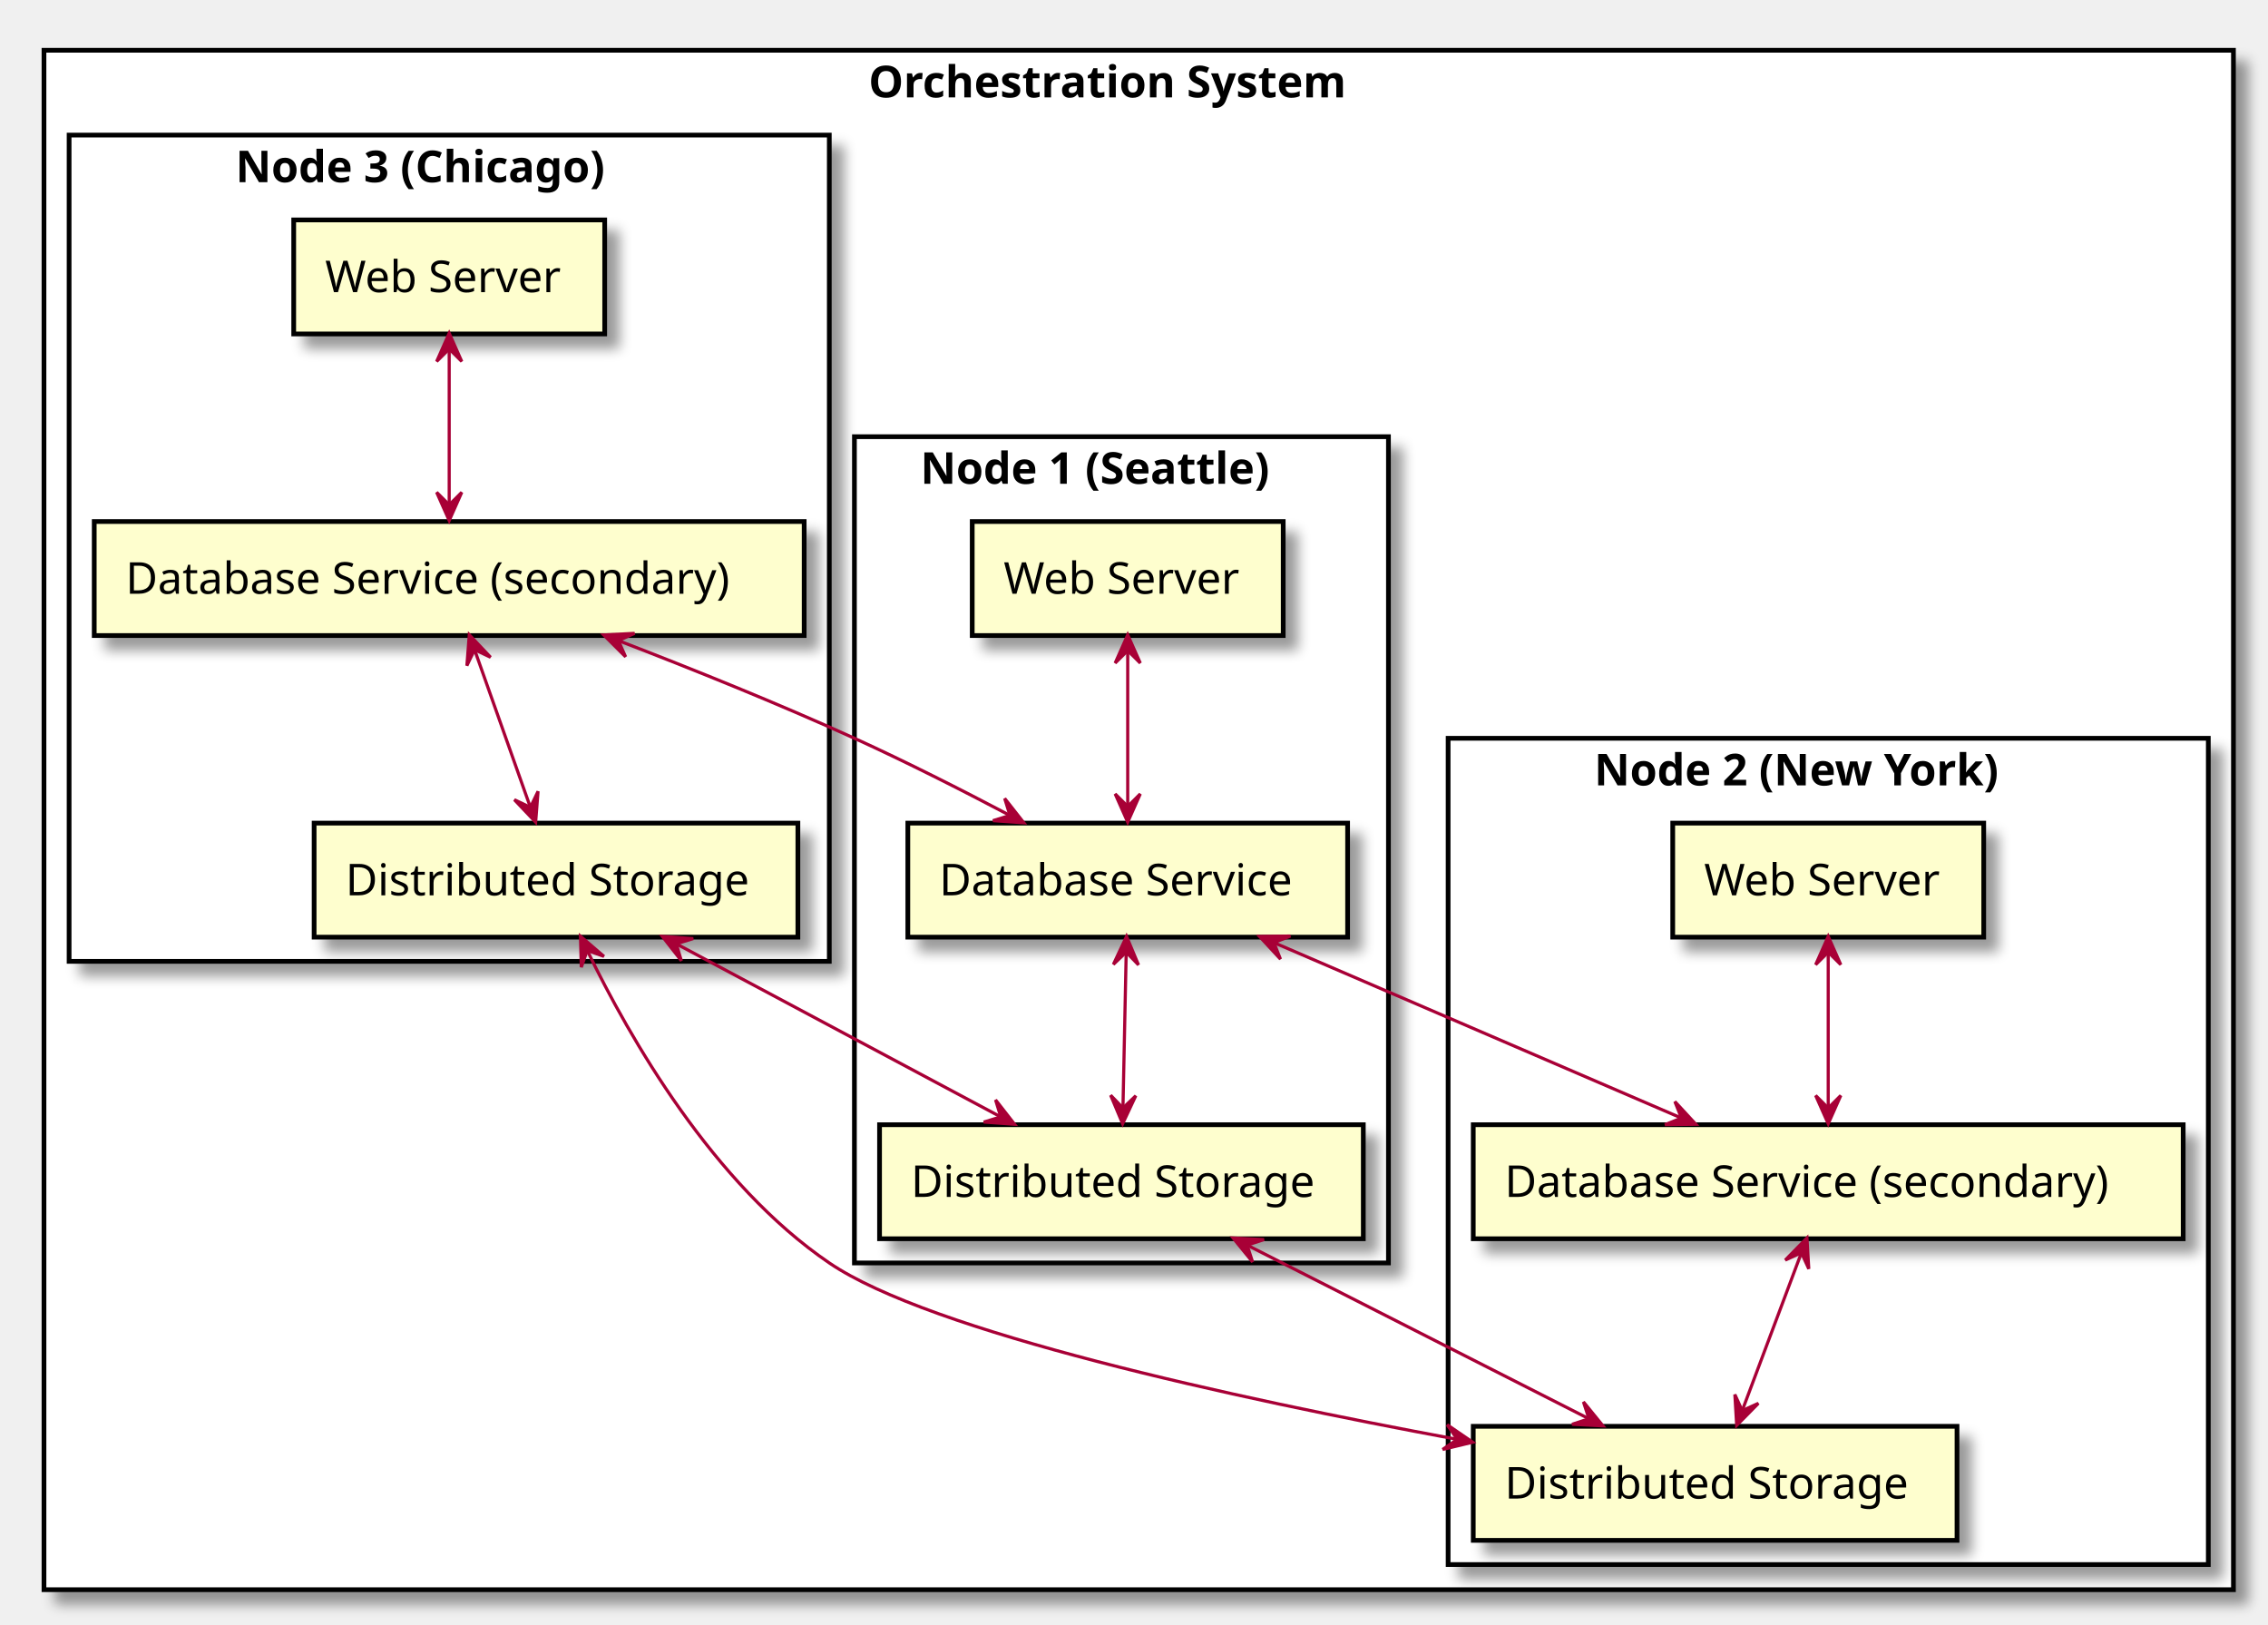
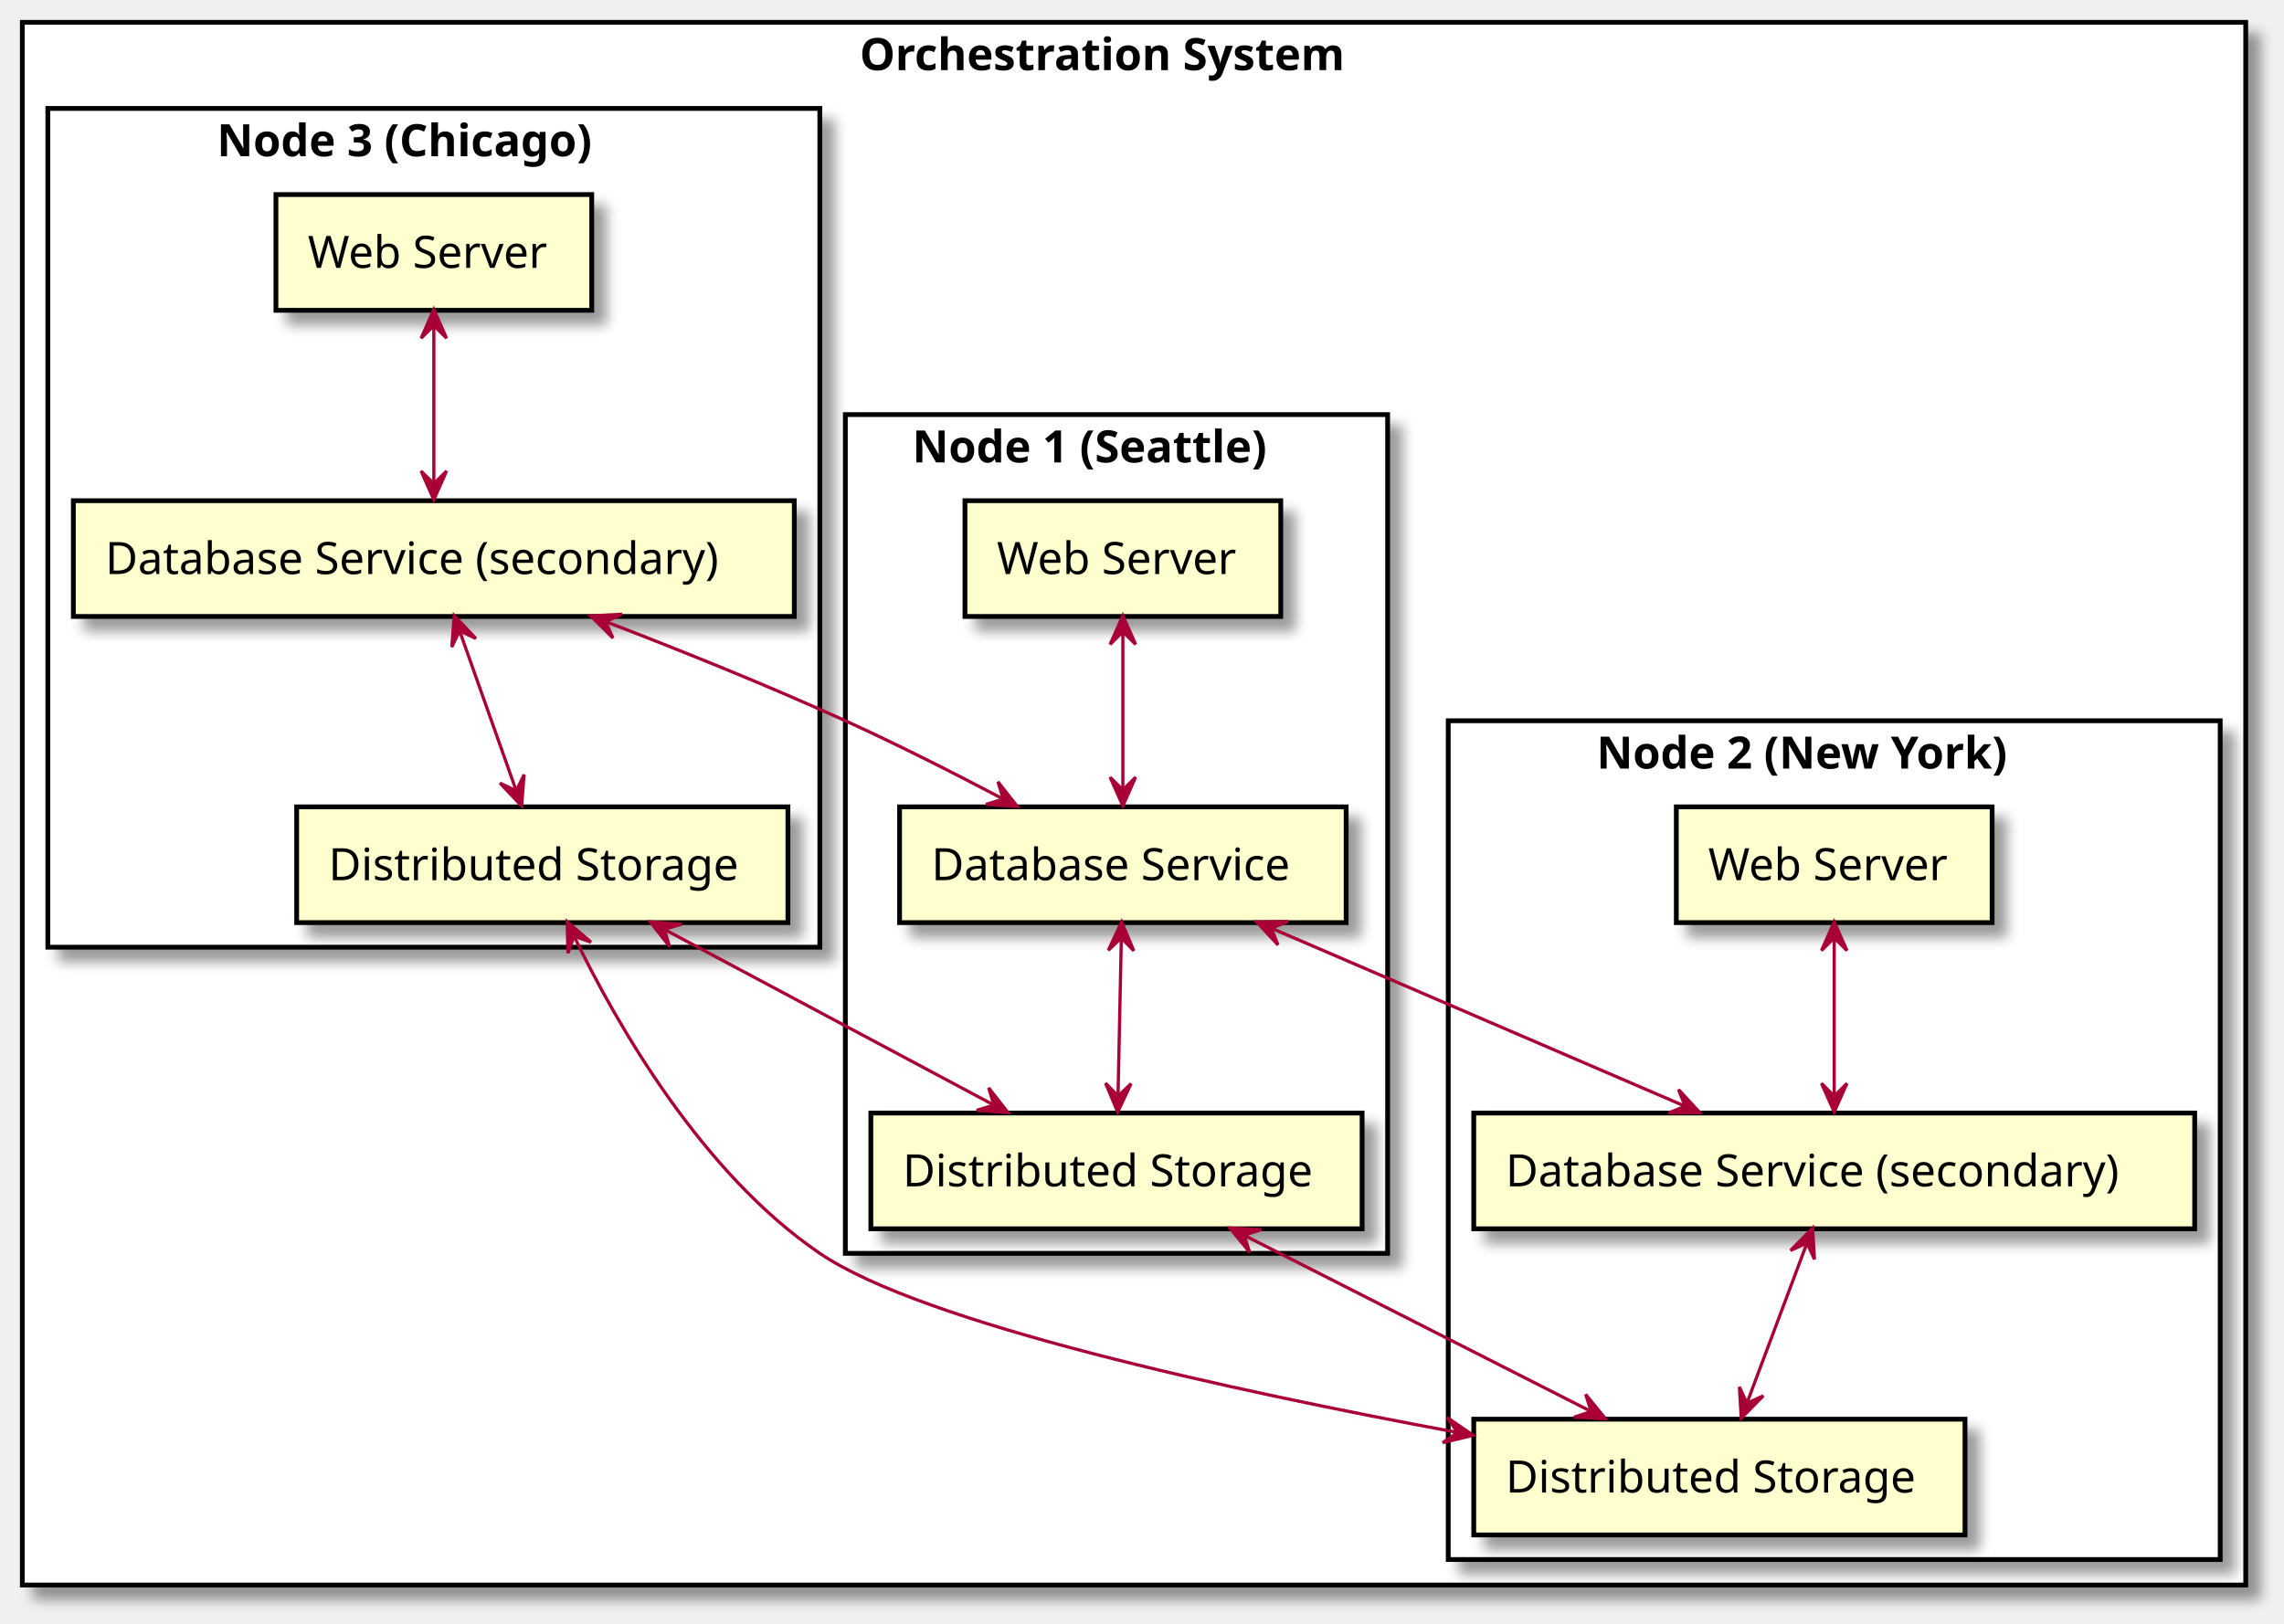
- <svg xmlns="http://www.w3.org/2000/svg" contentScriptType="application/ecmascript" contentStyleType="text/css" height="517px" preserveAspectRatio="none" style="width:722px;height:517px;" version="1.1" viewBox="0 0 722 517" width="722px" zoomAndPan="magnify">
+ <svg xmlns="http://www.w3.org/2000/svg" contentScriptType="application/ecmascript" contentStyleType="text/css" height="509px" preserveAspectRatio="none" style="width:716px;height:509px;" version="1.1" viewBox="0 0 716 509" width="716px" zoomAndPan="magnify">
  <defs>
    <filter height="300%" id="f1f21yy79jir5w" width="300%" x="-1" y="-1">
      <feGaussianBlur result="blurOut" stdDeviation="2.0" />
      <feColorMatrix in="blurOut" result="blurOut2" type="matrix" values="0 0 0 0 0 0 0 0 0 0 0 0 0 0 0 0 0 0 .4 0" />
      <feOffset dx="4.0" dy="4.0" in="blurOut2" result="blurOut3" />
      <feBlend in="SourceGraphic" in2="blurOut3" mode="normal" />
    </filter>
  </defs>
  <g>
-     <rect fill="#FFFFFF" filter="url(#f1f21yy79jir5w)" height="490" style="stroke: #000000; stroke-width: 1.5;" width="697" x="14" y="16" />
-     <text fill="#000000" font-family="sans-serif" font-size="14" font-weight="bold" lengthAdjust="spacingAndGlyphs" textLength="172" x="276.5" y="30.995">
-       Orchestration System
-     </text>
-     <rect fill="#FFFFFF" filter="url(#f1f21yy79jir5w)" height="263" style="stroke: #000000; stroke-width: 1.5;" width="170" x="272" y="139" />
-     <text fill="#000000" font-family="sans-serif" font-size="14" font-weight="bold" lengthAdjust="spacingAndGlyphs" textLength="128" x="293" y="153.995">
-       Node 1 (Seattle)
-     </text>
-     <rect fill="#FFFFFF" filter="url(#f1f21yy79jir5w)" height="263" style="stroke: #000000; stroke-width: 1.5;" width="242" x="461" y="235" />
-     <text fill="#000000" font-family="sans-serif" font-size="14" font-weight="bold" lengthAdjust="spacingAndGlyphs" textLength="149" x="507.5" y="249.995">
-       Node 2 (New York)
-     </text>
-     <rect fill="#FFFFFF" filter="url(#f1f21yy79jir5w)" height="263" style="stroke: #000000; stroke-width: 1.5;" width="242" x="22" y="43" />
-     <text fill="#000000" font-family="sans-serif" font-size="14" font-weight="bold" lengthAdjust="spacingAndGlyphs" textLength="136" x="75" y="57.995">
-       Node 3 (Chicago)
-     </text>
-     <rect fill="#FEFECE" filter="url(#f1f21yy79jir5w)" height="36.297" style="stroke: #000000; stroke-width: 1.5;" width="140" x="289" y="262" />
-     <text fill="#000000" font-family="sans-serif" font-size="14" lengthAdjust="spacingAndGlyphs" textLength="120" x="299" y="284.995">
-       Database Service
-     </text>
-     <rect fill="#FEFECE" filter="url(#f1f21yy79jir5w)" height="36.297" style="stroke: #000000; stroke-width: 1.5;" width="154" x="280" y="358" />
-     <text fill="#000000" font-family="sans-serif" font-size="14" lengthAdjust="spacingAndGlyphs" textLength="134" x="290" y="380.995">
-       Distributed Storage
-     </text>
-     <rect fill="#FEFECE" filter="url(#f1f21yy79jir5w)" height="36.297" style="stroke: #000000; stroke-width: 1.5;" width="99" x="309.5" y="166" />
-     <text fill="#000000" font-family="sans-serif" font-size="14" lengthAdjust="spacingAndGlyphs" textLength="79" x="319.5" y="188.995">
-       Web Server
-     </text>
-     <rect fill="#FEFECE" filter="url(#f1f21yy79jir5w)" height="36.297" style="stroke: #000000; stroke-width: 1.5;" width="226" x="469" y="358" />
-     <text fill="#000000" font-family="sans-serif" font-size="14" lengthAdjust="spacingAndGlyphs" textLength="206" x="479" y="380.995">
-       Database Service (secondary)
-     </text>
-     <rect fill="#FEFECE" filter="url(#f1f21yy79jir5w)" height="36.297" style="stroke: #000000; stroke-width: 1.5;" width="154" x="469" y="454" />
-     <text fill="#000000" font-family="sans-serif" font-size="14" lengthAdjust="spacingAndGlyphs" textLength="134" x="479" y="476.995">
-       Distributed Storage
-     </text>
-     <rect fill="#FEFECE" filter="url(#f1f21yy79jir5w)" height="36.297" style="stroke: #000000; stroke-width: 1.5;" width="99" x="532.5" y="262" />
-     <text fill="#000000" font-family="sans-serif" font-size="14" lengthAdjust="spacingAndGlyphs" textLength="79" x="542.5" y="284.995">
-       Web Server
-     </text>
-     <rect fill="#FEFECE" filter="url(#f1f21yy79jir5w)" height="36.297" style="stroke: #000000; stroke-width: 1.5;" width="226" x="30" y="166" />
-     <text fill="#000000" font-family="sans-serif" font-size="14" lengthAdjust="spacingAndGlyphs" textLength="206" x="40" y="188.995">
-       Database Service (secondary)
-     </text>
-     <rect fill="#FEFECE" filter="url(#f1f21yy79jir5w)" height="36.297" style="stroke: #000000; stroke-width: 1.5;" width="154" x="100" y="262" />
-     <text fill="#000000" font-family="sans-serif" font-size="14" lengthAdjust="spacingAndGlyphs" textLength="134" x="110" y="284.995">
-       Distributed Storage
-     </text>
-     <rect fill="#FEFECE" filter="url(#f1f21yy79jir5w)" height="36.297" style="stroke: #000000; stroke-width: 1.5;" width="99" x="93.5" y="70" />
-     <text fill="#000000" font-family="sans-serif" font-size="14" lengthAdjust="spacingAndGlyphs" textLength="79" x="103.5" y="92.995">
-       Web Server
-     </text>
-     <path d="M397.392,396.517 C429.342,412.745 473.737,435.295 505.671,451.515 " fill="none" id="container2-container5" style="stroke: #A80036; stroke-width: 1.0;" />
-     <polygon fill="#A80036" points="510.289,453.861,504.077,446.219,505.831,451.597,500.454,453.351,510.289,453.861" style="stroke: #A80036; stroke-width: 1.0;" />
-     <polygon fill="#A80036" points="392.55,394.057,398.762,401.699,397.007,396.321,402.385,394.567,392.55,394.057" style="stroke: #A80036; stroke-width: 1.0;" />
-     <path d="M463.75,458.123 C392.618,444.953 296.28,423.957 264,402 C226.993,376.827 200.433,330.387 186.993,302.635 " fill="none" id="container5-container8" style="stroke: #A80036; stroke-width: 1.0;" />
-     <polygon fill="#A80036" points="184.792,298.014,185.05,307.859,186.942,302.528,192.273,304.42,184.792,298.014" style="stroke: #A80036; stroke-width: 1.0;" />
-     <polygon fill="#A80036" points="468.827,459.057,460.7,453.494,463.909,458.152,459.251,461.361,468.827,459.057" style="stroke: #A80036; stroke-width: 1.0;" />
-     <path d="M215.469,300.517 C245.773,316.679 287.832,339.111 318.217,355.316 " fill="none" id="container8-container2" style="stroke: #A80036; stroke-width: 1.0;" />
-     <polygon fill="#A80036" points="322.99,357.861,316.931,350.096,318.578,355.508,313.166,357.155,322.99,357.861" style="stroke: #A80036; stroke-width: 1.0;" />
-     <polygon fill="#A80036" points="210.857,298.057,216.916,305.822,215.268,300.41,220.68,298.763,210.857,298.057" style="stroke: #A80036; stroke-width: 1.0;" />
-     <path d="M405.69,300.099 C443.594,316.417 496.806,339.324 534.837,355.697 " fill="none" id="container1-container4" style="stroke: #A80036; stroke-width: 1.0;" />
-     <polygon fill="#A80036" points="539.865,357.861,533.18,350.628,535.273,355.884,530.017,357.976,539.865,357.861" style="stroke: #A80036; stroke-width: 1.0;" />
-     <polygon fill="#A80036" points="400.945,298.057,407.629,305.29,405.537,300.034,410.793,297.942,400.945,298.057" style="stroke: #A80036; stroke-width: 1.0;" />
-     <path d="M197.088,203.987 C220.366,212.947 247.749,223.968 272,235 C288.412,242.466 306.154,251.467 321.308,259.451 " fill="none" id="container7-container1" style="stroke: #A80036; stroke-width: 1.0;" />
-     <polygon fill="#A80036" points="325.924,261.893,319.839,254.148,321.504,259.555,316.098,261.219,325.924,261.893" style="stroke: #A80036; stroke-width: 1.0;" />
-     <polygon fill="#A80036" points="192.186,202.107,199.157,209.064,196.854,203.897,202.021,201.595,192.186,202.107" style="stroke: #A80036; stroke-width: 1.0;" />
-     <path d="M359,207.061 C359,221.979 359,241.345 359,256.374 " fill="none" id="container3-container1" style="stroke: #A80036; stroke-width: 1.0;" />
-     <polygon fill="#A80036" points="359,261.698,363,252.698,359,256.698,355,252.698,359,261.698" style="stroke: #A80036; stroke-width: 1.0;" />
-     <polygon fill="#A80036" points="359,202.057,355,211.057,359,207.057,363,211.057,359,202.057" style="stroke: #A80036; stroke-width: 1.0;" />
-     <path d="M582,303.061 C582,317.979 582,337.346 582,352.374 " fill="none" id="container6-container4" style="stroke: #A80036; stroke-width: 1.0;" />
-     <polygon fill="#A80036" points="582,357.698,586,348.698,582,352.698,578,348.698,582,357.698" style="stroke: #A80036; stroke-width: 1.0;" />
-     <polygon fill="#A80036" points="582,298.057,578,307.057,582,303.057,586,307.057,582,298.057" style="stroke: #A80036; stroke-width: 1.0;" />
-     <path d="M143,111.061 C143,125.979 143,145.345 143,160.374 " fill="none" id="container9-container7" style="stroke: #A80036; stroke-width: 1.0;" />
-     <polygon fill="#A80036" points="143,165.698,147,156.698,143,160.698,139,156.698,143,165.698" style="stroke: #A80036; stroke-width: 1.0;" />
-     <polygon fill="#A80036" points="143,106.057,139,115.057,143,111.057,147,115.057,143,106.057" style="stroke: #A80036; stroke-width: 1.0;" />
-     <path d="M358.52,303.061 C358.209,317.979 357.805,337.346 357.492,352.374 " fill="none" id="container1-container2" style="stroke: #A80036; stroke-width: 1.0;" />
-     <polygon fill="#A80036" points="357.381,357.698,361.568,348.783,357.486,352.699,353.57,348.616,357.381,357.698" style="stroke: #A80036; stroke-width: 1.0;" />
-     <polygon fill="#A80036" points="358.624,298.057,354.437,306.971,358.519,303.056,362.435,307.138,358.624,298.057" style="stroke: #A80036; stroke-width: 1.0;" />
-     <path d="M573.352,399.061 C567.709,414.11 560.368,433.686 554.712,448.768 " fill="none" id="container4-container5" style="stroke: #A80036; stroke-width: 1.0;" />
-     <polygon fill="#A80036" points="552.863,453.698,559.769,446.675,554.619,449.016,552.278,443.866,552.863,453.698" style="stroke: #A80036; stroke-width: 1.0;" />
-     <polygon fill="#A80036" points="575.229,394.057,568.323,401.079,573.473,398.738,575.814,403.888,575.229,394.057" style="stroke: #A80036; stroke-width: 1.0;" />
-     <path d="M151.167,207.061 C156.497,222.109 163.43,241.686 168.772,256.768 " fill="none" id="container7-container8" style="stroke: #A80036; stroke-width: 1.0;" />
-     <polygon fill="#A80036" points="170.518,261.698,171.284,251.879,168.849,256.985,163.743,254.549,170.518,261.698" style="stroke: #A80036; stroke-width: 1.0;" />
-     <polygon fill="#A80036" points="149.395,202.057,148.629,211.876,151.064,206.77,156.17,209.205,149.395,202.057" style="stroke: #A80036; stroke-width: 1.0;" />
+     <rect fill="#FFFFFF" filter="url(#f1f21yy79jir5w)" height="490" style="stroke:#000000;stroke-width:1.5;" width="697" x="7" y="7" />
+     <text fill="#000000" font-family="sans-serif" font-size="14" font-weight="bold" lengthAdjust="spacing" textLength="172" x="269.5" y="21.995">Orchestration System</text>
+     <rect fill="#FFFFFF" filter="url(#f1f21yy79jir5w)" height="263" style="stroke:#000000;stroke-width:1.5;" width="170" x="265" y="130" />
+     <text fill="#000000" font-family="sans-serif" font-size="14" font-weight="bold" lengthAdjust="spacing" textLength="128" x="286" y="144.995">Node 1 (Seattle)</text>
+     <rect fill="#FFFFFF" filter="url(#f1f21yy79jir5w)" height="263" style="stroke:#000000;stroke-width:1.5;" width="242" x="454" y="226" />
+     <text fill="#000000" font-family="sans-serif" font-size="14" font-weight="bold" lengthAdjust="spacing" textLength="149" x="500.5" y="240.995">Node 2 (New York)</text>
+     <rect fill="#FFFFFF" filter="url(#f1f21yy79jir5w)" height="263" style="stroke:#000000;stroke-width:1.5;" width="242" x="15" y="34" />
+     <text fill="#000000" font-family="sans-serif" font-size="14" font-weight="bold" lengthAdjust="spacing" textLength="136" x="68" y="48.995">Node 3 (Chicago)</text>
+     <rect fill="#FEFECE" filter="url(#f1f21yy79jir5w)" height="36.297" style="stroke:#000000;stroke-width:1.5;" width="140" x="282" y="253" />
+     <text fill="#000000" font-family="sans-serif" font-size="14" lengthAdjust="spacing" textLength="120" x="292" y="275.995">Database Service</text>
+     <rect fill="#FEFECE" filter="url(#f1f21yy79jir5w)" height="36.297" style="stroke:#000000;stroke-width:1.5;" width="154" x="273" y="349" />
+     <text fill="#000000" font-family="sans-serif" font-size="14" lengthAdjust="spacing" textLength="134" x="283" y="371.995">Distributed Storage</text>
+     <rect fill="#FEFECE" filter="url(#f1f21yy79jir5w)" height="36.297" style="stroke:#000000;stroke-width:1.5;" width="99" x="302.5" y="157" />
+     <text fill="#000000" font-family="sans-serif" font-size="14" lengthAdjust="spacing" textLength="79" x="312.5" y="179.995">Web Server</text>
+     <rect fill="#FEFECE" filter="url(#f1f21yy79jir5w)" height="36.297" style="stroke:#000000;stroke-width:1.5;" width="226" x="462" y="349" />
+     <text fill="#000000" font-family="sans-serif" font-size="14" lengthAdjust="spacing" textLength="206" x="472" y="371.995">Database Service (secondary)</text>
+     <rect fill="#FEFECE" filter="url(#f1f21yy79jir5w)" height="36.297" style="stroke:#000000;stroke-width:1.5;" width="154" x="462" y="445" />
+     <text fill="#000000" font-family="sans-serif" font-size="14" lengthAdjust="spacing" textLength="134" x="472" y="467.995">Distributed Storage</text>
+     <rect fill="#FEFECE" filter="url(#f1f21yy79jir5w)" height="36.297" style="stroke:#000000;stroke-width:1.5;" width="99" x="525.5" y="253" />
+     <text fill="#000000" font-family="sans-serif" font-size="14" lengthAdjust="spacing" textLength="79" x="535.5" y="275.995">Web Server</text>
+     <rect fill="#FEFECE" filter="url(#f1f21yy79jir5w)" height="36.297" style="stroke:#000000;stroke-width:1.5;" width="226" x="23" y="157" />
+     <text fill="#000000" font-family="sans-serif" font-size="14" lengthAdjust="spacing" textLength="206" x="33" y="179.995">Database Service (secondary)</text>
+     <rect fill="#FEFECE" filter="url(#f1f21yy79jir5w)" height="36.297" style="stroke:#000000;stroke-width:1.5;" width="154" x="93" y="253" />
+     <text fill="#000000" font-family="sans-serif" font-size="14" lengthAdjust="spacing" textLength="134" x="103" y="275.995">Distributed Storage</text>
+     <rect fill="#FEFECE" filter="url(#f1f21yy79jir5w)" height="36.297" style="stroke:#000000;stroke-width:1.5;" width="99" x="86.5" y="61" />
+     <text fill="#000000" font-family="sans-serif" font-size="14" lengthAdjust="spacing" textLength="79" x="96.5" y="83.995">Web Server</text>
+     <path d="M390.392,387.517 C422.342,403.745 466.737,426.295 498.671,442.515 " fill="none" id="container2-container5" style="stroke:#A80036;stroke-width:1.0;" />
+     <polygon fill="#A80036" points="503.289,444.861,497.077,437.219,498.831,442.597,493.454,444.351,503.289,444.861" style="stroke:#A80036;stroke-width:1.0;" />
+     <polygon fill="#A80036" points="385.55,385.057,391.762,392.699,390.007,387.321,395.385,385.567,385.55,385.057" style="stroke:#A80036;stroke-width:1.0;" />
+     <path d="M456.75,449.123 C385.618,435.953 289.28,414.957 257,393 C219.993,367.827 193.433,321.387 179.993,293.635 " fill="none" id="container5-container8" style="stroke:#A80036;stroke-width:1.0;" />
+     <polygon fill="#A80036" points="177.792,289.014,178.05,298.859,179.942,293.528,185.273,295.42,177.792,289.014" style="stroke:#A80036;stroke-width:1.0;" />
+     <polygon fill="#A80036" points="461.827,450.057,453.7,444.494,456.909,449.152,452.251,452.361,461.827,450.057" style="stroke:#A80036;stroke-width:1.0;" />
+     <path d="M208.469,291.517 C238.773,307.679 280.832,330.111 311.217,346.316 " fill="none" id="container8-container2" style="stroke:#A80036;stroke-width:1.0;" />
+     <polygon fill="#A80036" points="315.99,348.861,309.931,341.096,311.578,346.508,306.166,348.155,315.99,348.861" style="stroke:#A80036;stroke-width:1.0;" />
+     <polygon fill="#A80036" points="203.857,289.057,209.916,296.822,208.268,291.41,213.68,289.763,203.857,289.057" style="stroke:#A80036;stroke-width:1.0;" />
+     <path d="M398.69,291.099 C436.594,307.417 489.806,330.324 527.837,346.697 " fill="none" id="container1-container4" style="stroke:#A80036;stroke-width:1.0;" />
+     <polygon fill="#A80036" points="532.865,348.861,526.18,341.628,528.273,346.884,523.017,348.976,532.865,348.861" style="stroke:#A80036;stroke-width:1.0;" />
+     <polygon fill="#A80036" points="393.945,289.057,400.629,296.29,398.537,291.034,403.793,288.942,393.945,289.057" style="stroke:#A80036;stroke-width:1.0;" />
+     <path d="M190.088,194.987 C213.366,203.947 240.749,214.968 265,226 C281.412,233.466 299.154,242.467 314.308,250.451 " fill="none" id="container7-container1" style="stroke:#A80036;stroke-width:1.0;" />
+     <polygon fill="#A80036" points="318.924,252.893,312.839,245.148,314.504,250.555,309.098,252.219,318.924,252.893" style="stroke:#A80036;stroke-width:1.0;" />
+     <polygon fill="#A80036" points="185.186,193.107,192.157,200.064,189.854,194.897,195.021,192.595,185.186,193.107" style="stroke:#A80036;stroke-width:1.0;" />
+     <path d="M352,198.061 C352,212.979 352,232.345 352,247.374 " fill="none" id="container3-container1" style="stroke:#A80036;stroke-width:1.0;" />
+     <polygon fill="#A80036" points="352,252.698,356,243.698,352,247.698,348,243.698,352,252.698" style="stroke:#A80036;stroke-width:1.0;" />
+     <polygon fill="#A80036" points="352,193.057,348,202.057,352,198.057,356,202.057,352,193.057" style="stroke:#A80036;stroke-width:1.0;" />
+     <path d="M575,294.061 C575,308.979 575,328.346 575,343.374 " fill="none" id="container6-container4" style="stroke:#A80036;stroke-width:1.0;" />
+     <polygon fill="#A80036" points="575,348.698,579,339.698,575,343.698,571,339.698,575,348.698" style="stroke:#A80036;stroke-width:1.0;" />
+     <polygon fill="#A80036" points="575,289.057,571,298.057,575,294.057,579,298.057,575,289.057" style="stroke:#A80036;stroke-width:1.0;" />
+     <path d="M136,102.061 C136,116.979 136,136.345 136,151.374 " fill="none" id="container9-container7" style="stroke:#A80036;stroke-width:1.0;" />
+     <polygon fill="#A80036" points="136,156.698,140,147.698,136,151.698,132,147.698,136,156.698" style="stroke:#A80036;stroke-width:1.0;" />
+     <polygon fill="#A80036" points="136,97.057,132,106.057,136,102.057,140,106.057,136,97.057" style="stroke:#A80036;stroke-width:1.0;" />
+     <path d="M351.52,294.061 C351.209,308.979 350.805,328.346 350.492,343.374 " fill="none" id="container1-container2" style="stroke:#A80036;stroke-width:1.0;" />
+     <polygon fill="#A80036" points="350.381,348.698,354.568,339.783,350.486,343.699,346.57,339.616,350.381,348.698" style="stroke:#A80036;stroke-width:1.0;" />
+     <polygon fill="#A80036" points="351.624,289.057,347.437,297.971,351.519,294.056,355.435,298.138,351.624,289.057" style="stroke:#A80036;stroke-width:1.0;" />
+     <path d="M566.352,390.061 C560.709,405.11 553.368,424.686 547.712,439.768 " fill="none" id="container4-container5" style="stroke:#A80036;stroke-width:1.0;" />
+     <polygon fill="#A80036" points="545.863,444.698,552.769,437.675,547.619,440.016,545.278,434.866,545.863,444.698" style="stroke:#A80036;stroke-width:1.0;" />
+     <polygon fill="#A80036" points="568.229,385.057,561.323,392.079,566.473,389.738,568.814,394.888,568.229,385.057" style="stroke:#A80036;stroke-width:1.0;" />
+     <path d="M144.167,198.061 C149.497,213.109 156.43,232.686 161.772,247.768 " fill="none" id="container7-container8" style="stroke:#A80036;stroke-width:1.0;" />
+     <polygon fill="#A80036" points="163.518,252.698,164.284,242.879,161.849,247.985,156.743,245.549,163.518,252.698" style="stroke:#A80036;stroke-width:1.0;" />
+     <polygon fill="#A80036" points="142.395,193.057,141.629,202.876,144.064,197.77,149.17,200.205,142.395,193.057" style="stroke:#A80036;stroke-width:1.0;" />
  </g>
</svg>
